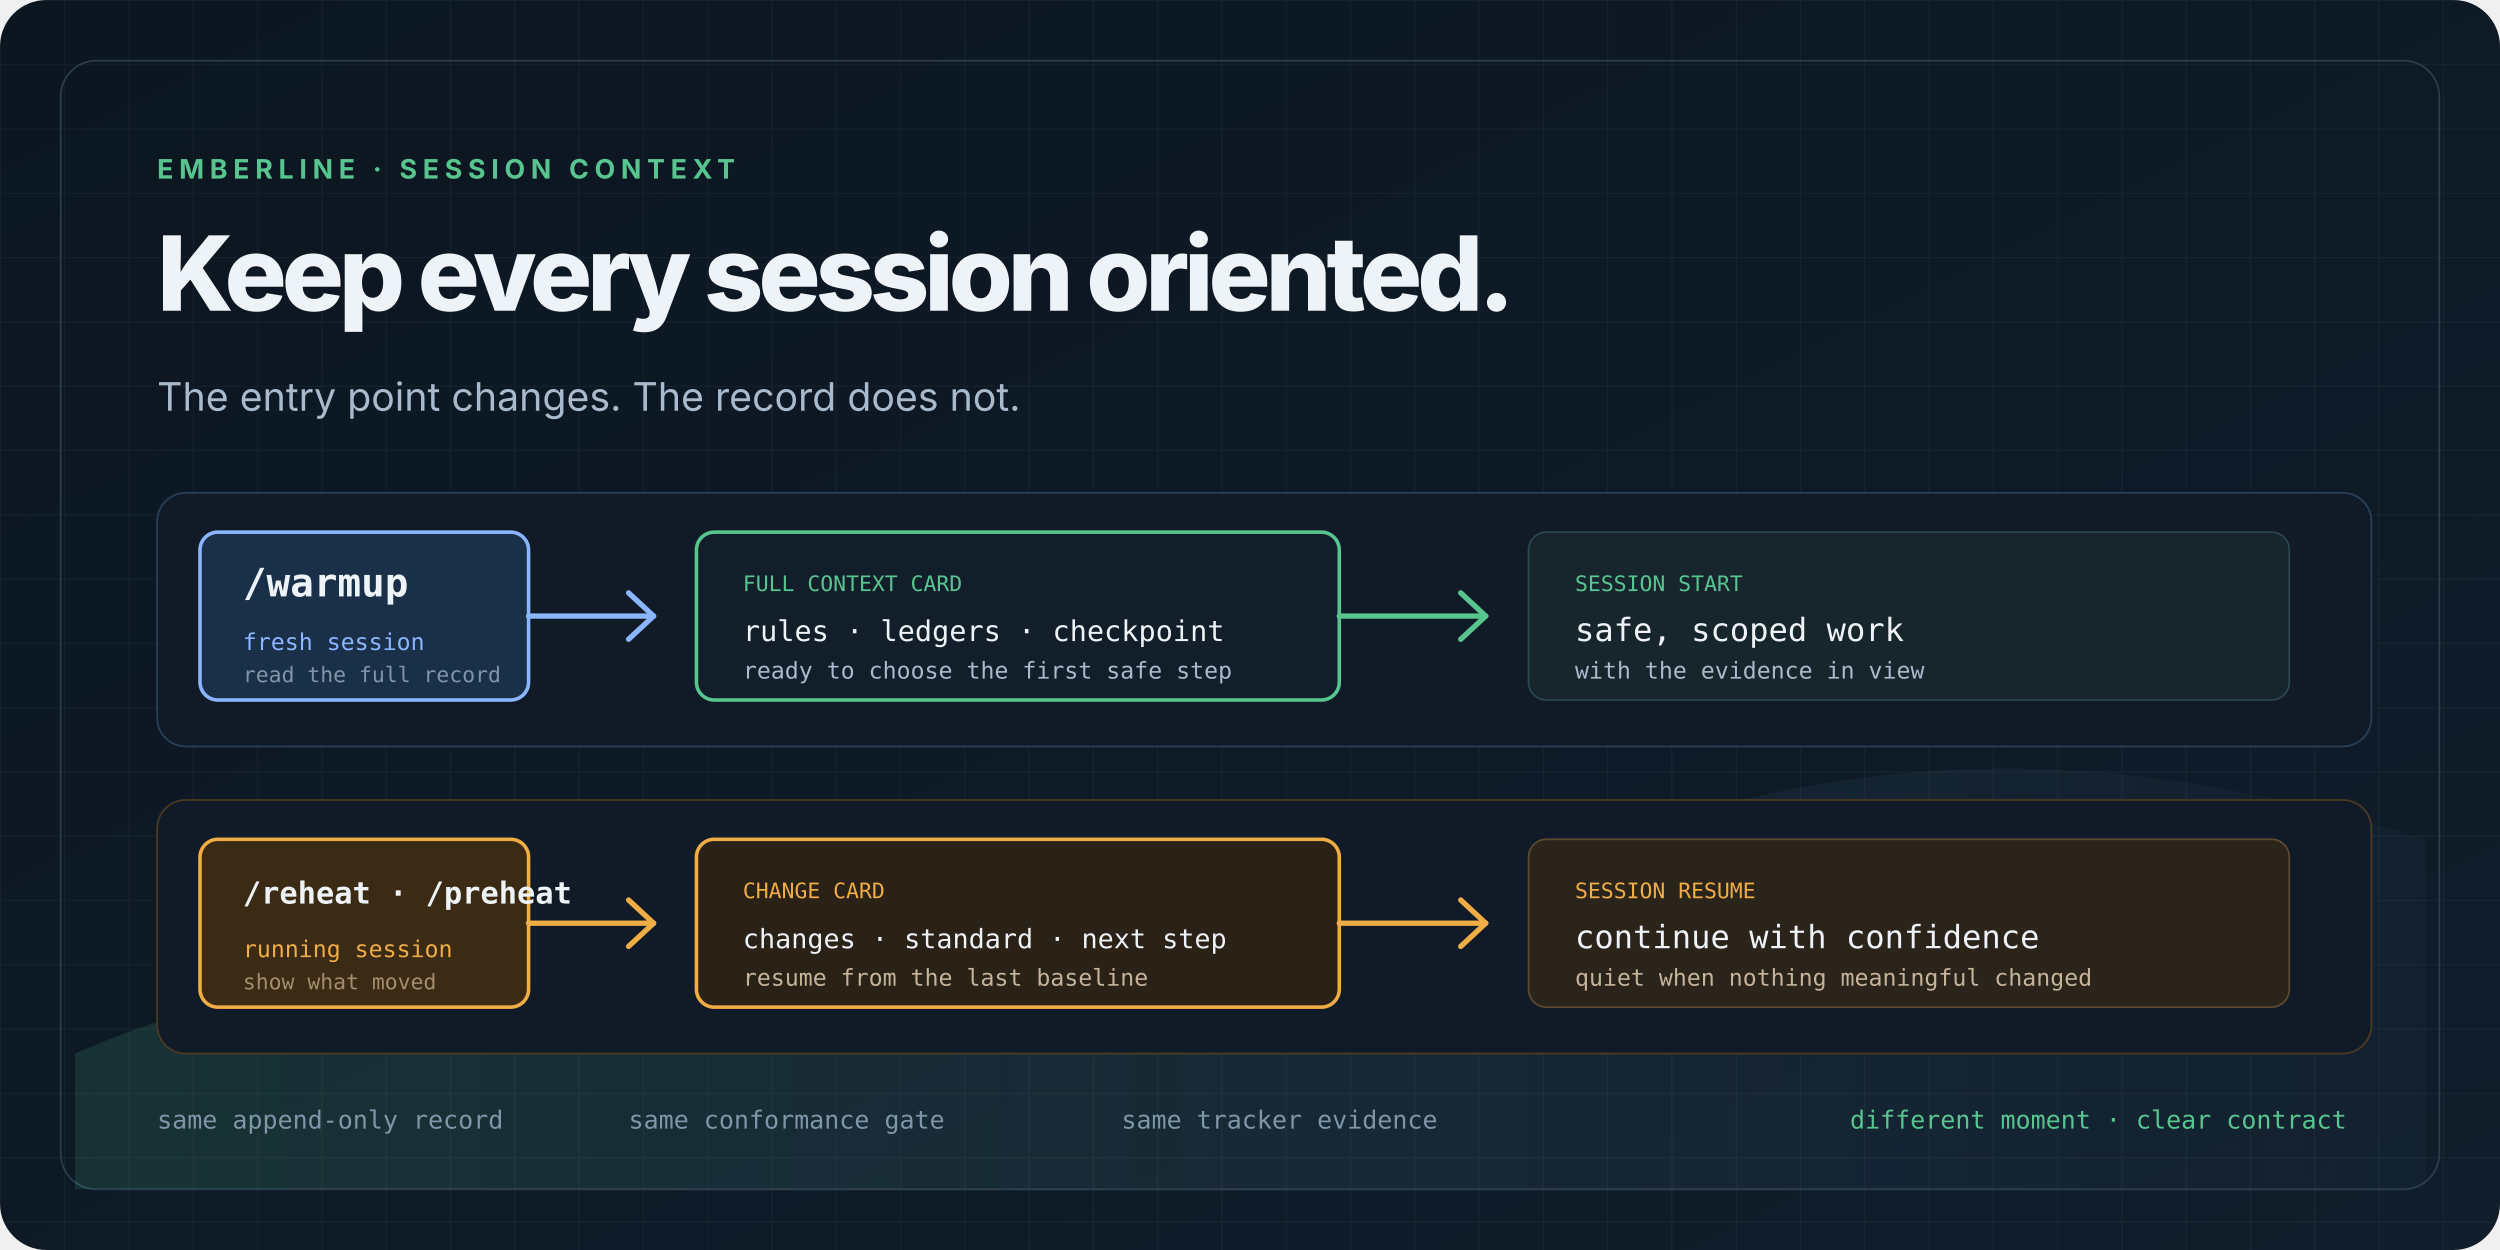
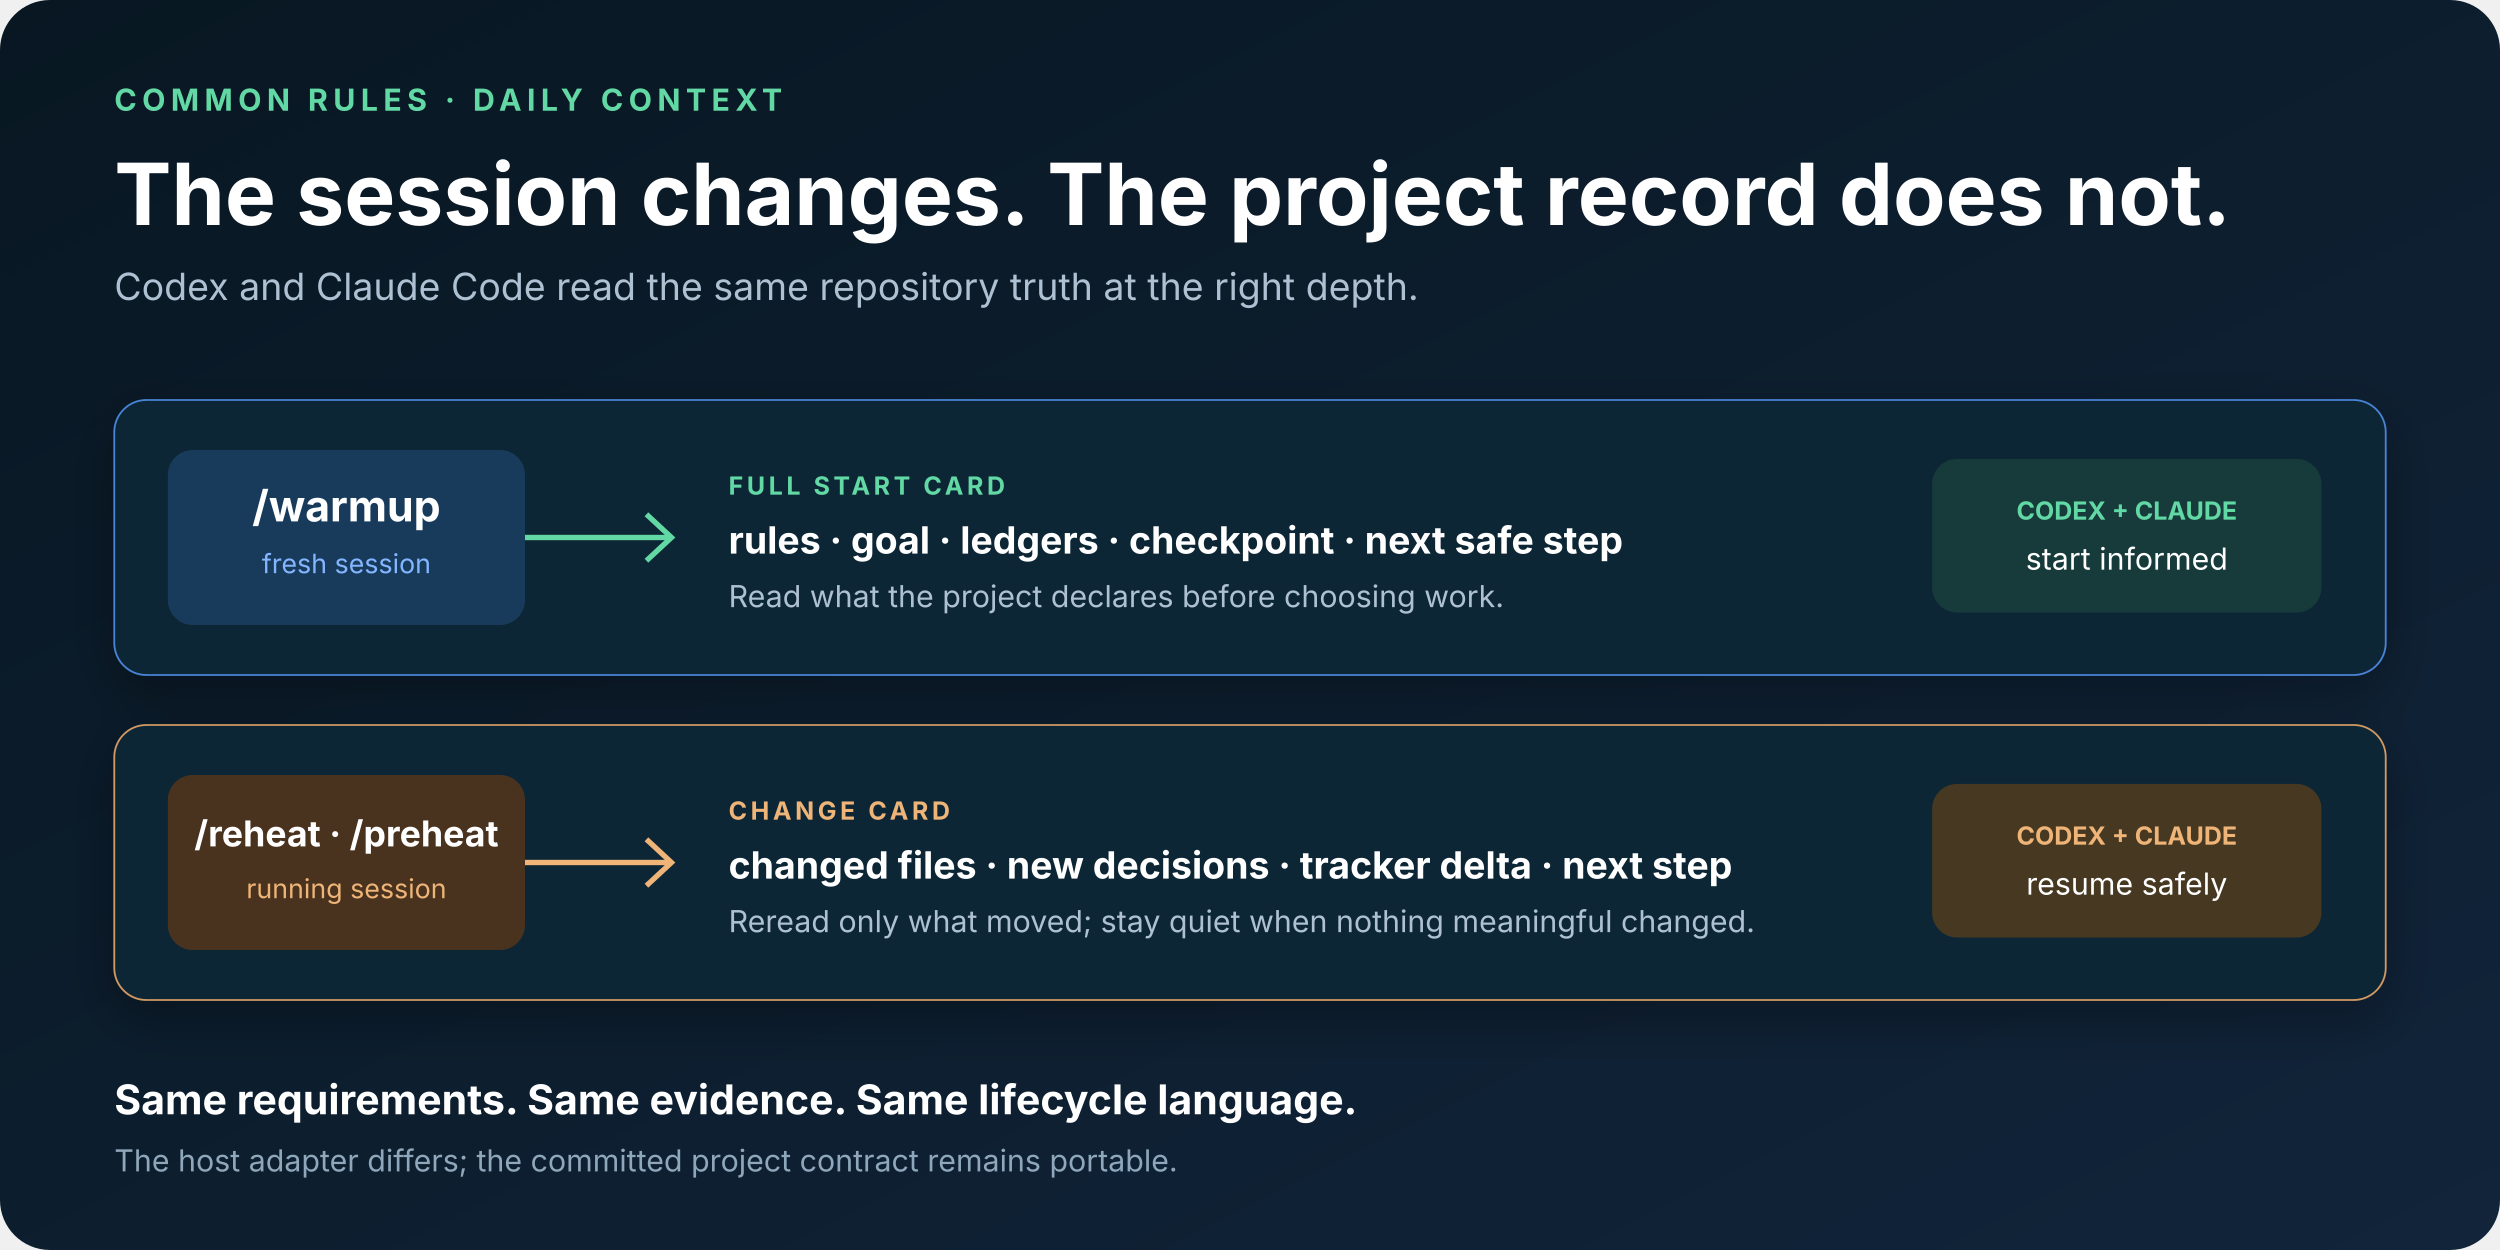
<svg xmlns="http://www.w3.org/2000/svg" viewBox="0 0 1400 700" role="img" aria-labelledby="title desc">
  <defs>
-     <linearGradient id="bg" x1="0" x2="1" y1="0" y2="1">
-       <stop offset="0" stop-color="#0b1621" />
-       <stop offset="1" stop-color="#101d2a" />
+     <linearGradient id="bg" x2="1" y2="1">
+       <stop stop-color="#081722" />
+       <stop offset="1" stop-color="#11243a" />
    </linearGradient>
-     <linearGradient id="wash" x1="0" x2="1">
-       <stop offset="0" stop-color="#58c58f" stop-opacity=".14" />
-       <stop offset="1" stop-color="#8bb6ff" stop-opacity=".03" />
-     </linearGradient>
-     <pattern id="grid" width="36" height="36" patternUnits="userSpaceOnUse">
-       <path d="M36 0H0V36" fill="none" stroke="#91a9bf" stroke-opacity=".08" />
-     </pattern>
-     <filter id="shadow" x="-20%" y="-20%" width="140%" height="150%">
-       <feDropShadow dx="0" dy="14" stdDeviation="18" flood-color="#000" flood-opacity=".34" />
+     <filter id="s">
+       <feDropShadow dx="0" dy="10" stdDeviation="14" flood-opacity=".3" />
    </filter>
  </defs>
-   <rect width="1400" height="700" rx="26" fill="url(#bg)" />
-   <rect width="1400" height="700" rx="26" fill="url(#grid)" />
-   <rect x="34" y="34" width="1332" height="632" rx="20" fill="none" stroke="#2b3c4d" />
-   <path d="M42 590C290 480 440 640 700 540S1100 390 1358 470V666H42Z" fill="url(#wash)" />
-   <g font-family="Inter,Segoe UI,Arial,sans-serif" fill="#eef3f7">
-     <text x="88" y="100" font-size="15" font-weight="700" letter-spacing="3.2" fill="#58c58f">EMBERLINE · SESSION CONTEXT</text>
-     <text x="88" y="174" font-size="58" font-weight="800" letter-spacing="-2.8">Keep every session oriented.</text>
-     <text x="88" y="230" font-size="22" fill="#a8bacb">The entry point changes. The record does not.</text>
-   </g>
-   <g font-family="ui-monospace,SFMono-Regular,Menlo,monospace">
-     <rect x="88" y="276" width="1240" height="142" rx="16" fill="#101b27" stroke="#284057" />
-     <rect x="88" y="448" width="1240" height="142" rx="16" fill="#101b27" stroke="#4c3a22" />
-     <rect x="112" y="298" width="184" height="94" rx="10" fill="#1a3049" stroke="#8bb6ff" stroke-width="2" />
-     <text x="136" y="334" font-size="22" font-weight="700" fill="#eef3f7">/warmup</text>
-     <text x="136" y="364" font-size="13" fill="#8bb6ff">fresh session</text>
-     <text x="136" y="382" font-size="12" fill="#7f95a8">read the full record</text>
-     <path d="M296 345H366" stroke="#8bb6ff" stroke-width="3" stroke-linecap="round" />
-     <path d="M352 332L366 345L352 358" fill="none" stroke="#8bb6ff" stroke-width="3" stroke-linecap="round" stroke-linejoin="round" />
-     <rect x="390" y="298" width="360" height="94" rx="10" fill="#121f2b" stroke="#58c58f" stroke-width="2" />
-     <text x="416" y="331" font-size="12" fill="#58c58f">FULL CONTEXT CARD</text>
-     <text x="416" y="359" font-size="16" fill="#eef3f7">rules · ledgers · checkpoint</text>
-     <text x="416" y="380" font-size="13" fill="#a8bacb">ready to choose the first safe step</text>
-     <path d="M750 345H832" stroke="#58c58f" stroke-width="3" stroke-linecap="round" />
-     <path d="M818 332L832 345L818 358" fill="none" stroke="#58c58f" stroke-width="3" stroke-linecap="round" stroke-linejoin="round" />
-     <rect x="856" y="298" width="426" height="94" rx="10" fill="#17252d" stroke="#2b4651" />
-     <text x="882" y="331" font-size="12" fill="#58c58f">SESSION START</text>
-     <text x="882" y="359" font-size="18" fill="#eef3f7">safe, scoped work</text>
-     <text x="882" y="380" font-size="13" fill="#a8bacb">with the evidence in view</text>
-     <rect x="112" y="470" width="184" height="94" rx="10" fill="#3b2b14" stroke="#f0ac45" stroke-width="2" />
-     <text x="136" y="506" font-size="17" font-weight="700" fill="#eef3f7">/reheat · /preheat</text>
-     <text x="136" y="536" font-size="13" fill="#f0ac45">running session</text>
-     <text x="136" y="554" font-size="12" fill="#a38d6d">show what moved</text>
-     <path d="M296 517H366" stroke="#f0ac45" stroke-width="3" stroke-linecap="round" />
-     <path d="M352 504L366 517L352 530" fill="none" stroke="#f0ac45" stroke-width="3" stroke-linecap="round" stroke-linejoin="round" />
-     <rect x="390" y="470" width="360" height="94" rx="10" fill="#2a2117" stroke="#f0ac45" stroke-width="2" />
-     <text x="416" y="503" font-size="12" fill="#f0ac45">CHANGE CARD</text>
-     <text x="416" y="531" font-size="15" fill="#eef3f7">changes · standard · next step</text>
-     <text x="416" y="552" font-size="13" fill="#c5b49a">resume from the last baseline</text>
-     <path d="M750 517H832" stroke="#f0ac45" stroke-width="3" stroke-linecap="round" />
-     <path d="M818 504L832 517L818 530" fill="none" stroke="#f0ac45" stroke-width="3" stroke-linecap="round" stroke-linejoin="round" />
-     <rect x="856" y="470" width="426" height="94" rx="10" fill="#2b241b" stroke="#5b4930" />
-     <text x="882" y="503" font-size="12" fill="#f0ac45">SESSION RESUME</text>
-     <text x="882" y="531" font-size="18" fill="#eef3f7">continue with confidence</text>
-     <text x="882" y="552" font-size="13" fill="#c5b49a">quiet when nothing meaningful changed</text>
-   </g>
-   <g font-family="ui-monospace,SFMono-Regular,Menlo,monospace">
-     <text x="88" y="632" font-size="14" fill="#7f95a8">same append-only record</text>
-     <text x="352" y="632" font-size="14" fill="#7f95a8">same conformance gate</text>
-     <text x="628" y="632" font-size="14" fill="#7f95a8">same tracker evidence</text>
-     <text x="1036" y="632" font-size="14" fill="#58c58f">different moment · clear contract</text>
+   <rect width="1400" height="700" rx="28" fill="url(#bg)" />
+   <g font-family="Inter,Segoe UI,Arial,sans-serif">
+     <text x="64" y="62" fill="#62d9a5" font-size="17" font-weight="700" letter-spacing="3">COMMON RULES · DAILY CONTEXT</text>
+     <text x="64" y="126" fill="#fff" font-size="48" font-weight="750">The session changes. The project record does not.</text>
+     <text x="64" y="168" fill="#aec1d3" font-size="21">Codex and Claude Code read the same repository truth at the right depth.</text>
+     <g filter="url(#s)">
+       <rect x="64" y="224" width="1272" height="154" rx="18" fill="#102536" stroke="#4884d6" />
+       <rect x="64" y="406" width="1272" height="154" rx="18" fill="#102536" stroke="#d19a63" />
+     </g>
+     <rect x="94" y="252" width="200" height="98" rx="14" fill="#183b5c" />
+     <text x="194" y="292" text-anchor="middle" fill="#fff" font-size="24" font-weight="700">/warmup</text>
+     <text x="194" y="321" text-anchor="middle" fill="#83b6ff" font-size="15">fresh session</text>
+     <path d="M294 301H376" stroke="#62d9a5" stroke-width="3" />
+     <path d="M362 288l14 13-14 13" fill="none" stroke="#62d9a5" stroke-width="3" />
+     <text x="408" y="277" fill="#62d9a5" font-size="14" font-weight="700" letter-spacing="2">FULL START CARD</text>
+     <text x="408" y="310" fill="#fff" font-size="21" font-weight="700">rules · goal · ledgers · checkpoint · next safe step</text>
+     <text x="408" y="340" fill="#aec1d3" font-size="17">Read what the project declares before choosing work.</text>
+     <rect x="1082" y="257" width="218" height="86" rx="14" fill="#173a3b" />
+     <text x="1191" y="291" text-anchor="middle" fill="#62d9a5" font-size="14" font-weight="700">CODEX + CLAUDE</text>
+     <text x="1191" y="319" text-anchor="middle" fill="#fff" font-size="17">start informed</text>
+     <rect x="94" y="434" width="200" height="98" rx="14" fill="#49331f" />
+     <text x="194" y="474" text-anchor="middle" fill="#fff" font-size="20" font-weight="700">/reheat · /preheat</text>
+     <text x="194" y="503" text-anchor="middle" fill="#efb477" font-size="15">running session</text>
+     <path d="M294 483H376" stroke="#efb477" stroke-width="3" />
+     <path d="M362 470l14 13-14 13" fill="none" stroke="#efb477" stroke-width="3" />
+     <text x="408" y="459" fill="#efb477" font-size="14" font-weight="700" letter-spacing="2">CHANGE CARD</text>
+     <text x="408" y="492" fill="#fff" font-size="21" font-weight="700">changed files · new decisions · tracker delta · next step</text>
+     <text x="408" y="522" fill="#aec1d3" font-size="17">Reread only what moved; stay quiet when nothing meaningful changed.</text>
+     <rect x="1082" y="439" width="218" height="86" rx="14" fill="#473821" />
+     <text x="1191" y="473" text-anchor="middle" fill="#efb477" font-size="14" font-weight="700">CODEX + CLAUDE</text>
+     <text x="1191" y="501" text-anchor="middle" fill="#fff" font-size="17">resume safely</text>
+     <text x="64" y="624" fill="#fff" font-size="23" font-weight="700">Same requirements. Same evidence. Same lifecycle language.</text>
+     <text x="64" y="656" fill="#8fa7ba" font-size="17">The host adapter differs; the committed project contract remains portable.</text>
  </g>
</svg>
